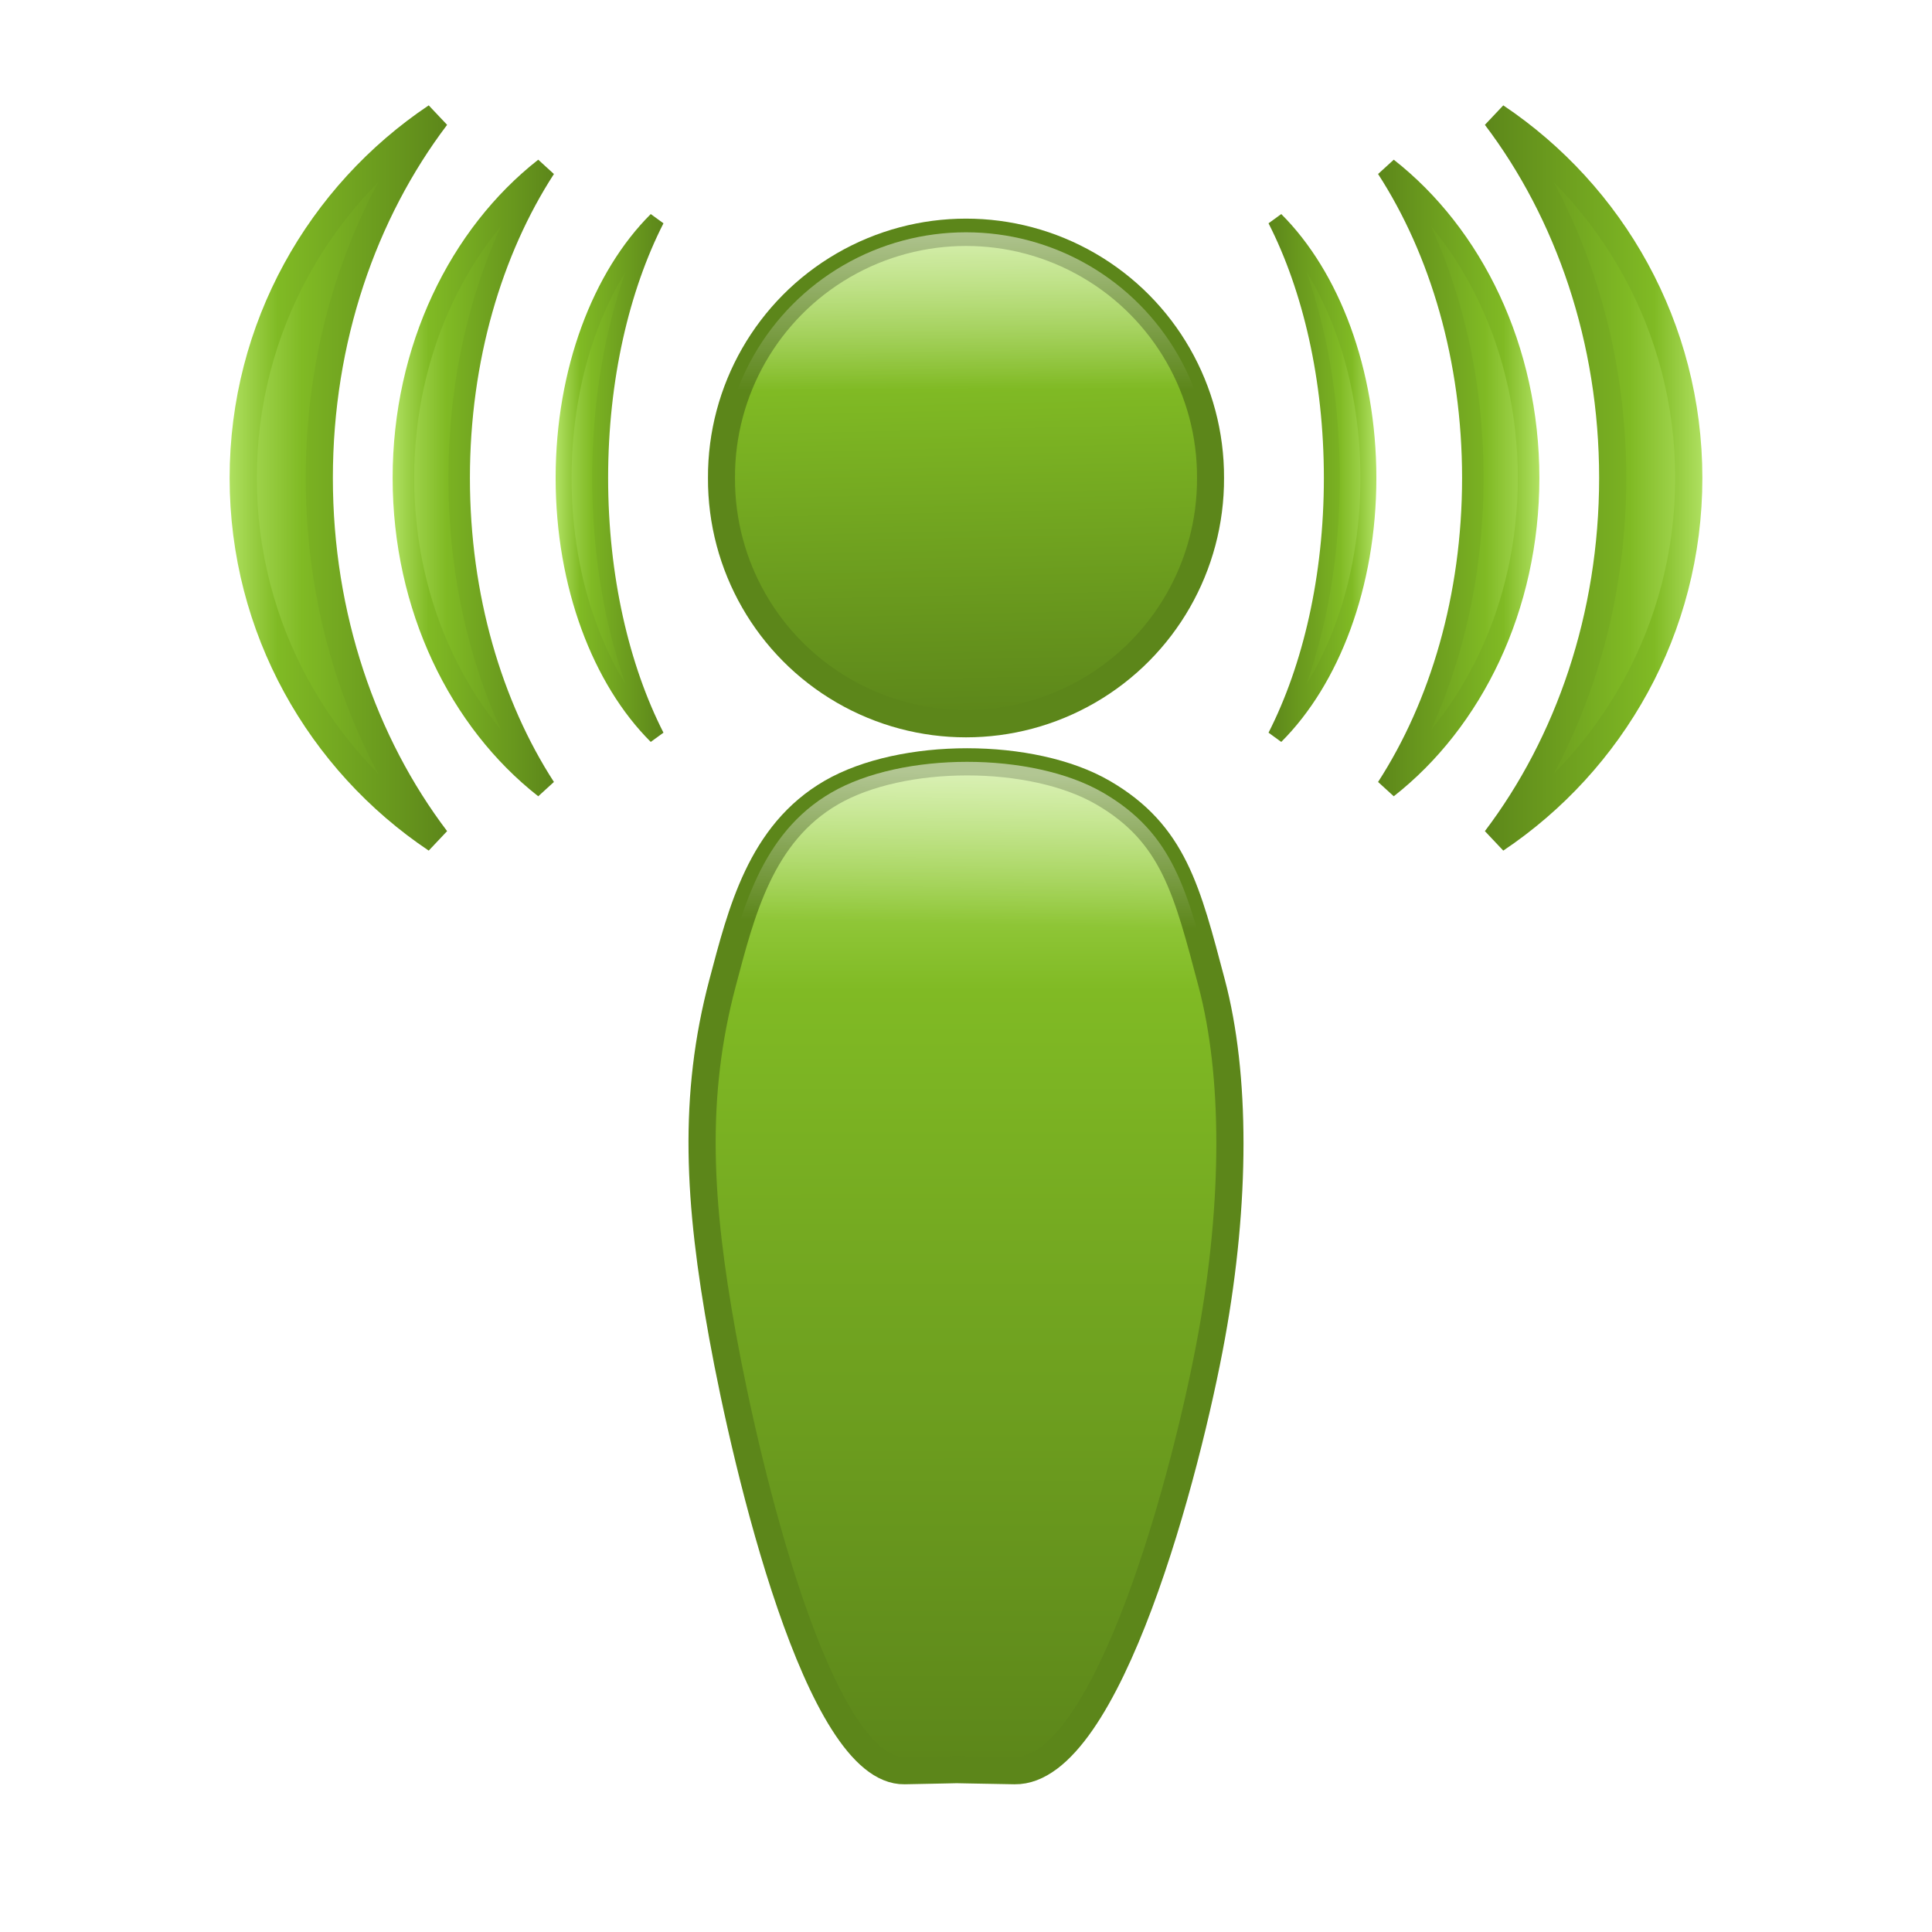
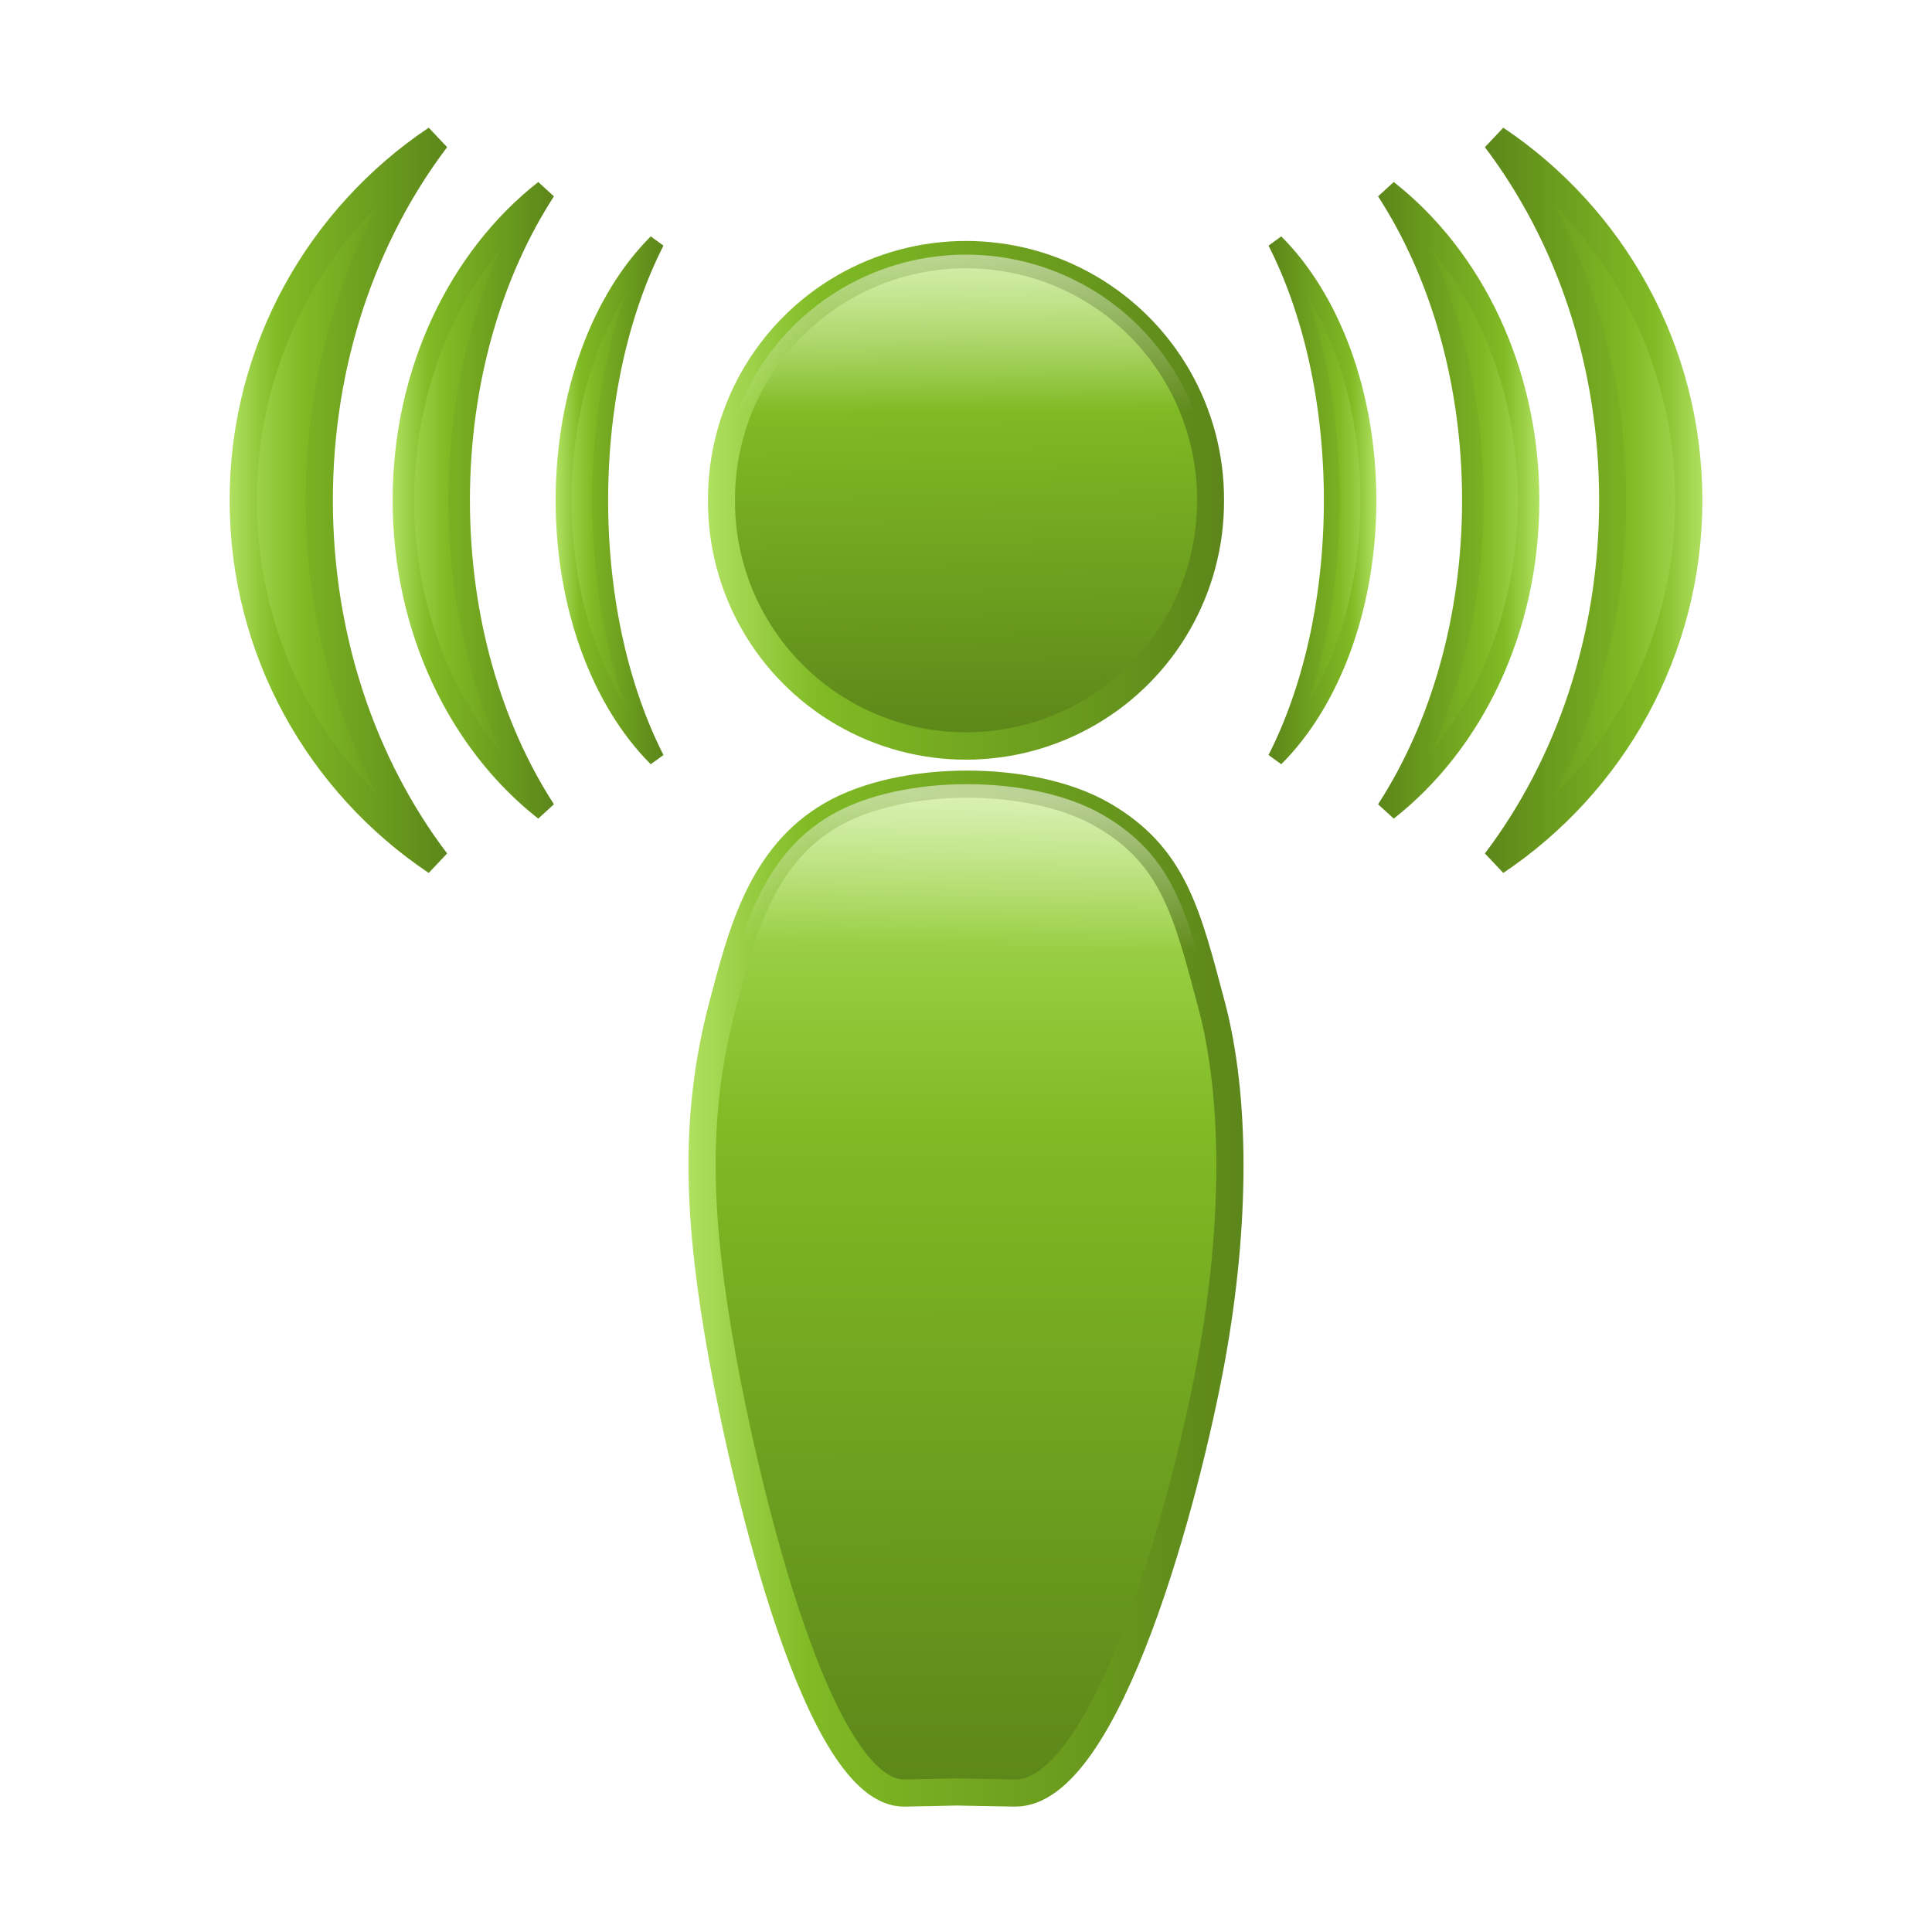
- <svg xmlns="http://www.w3.org/2000/svg" xmlns:xlink="http://www.w3.org/1999/xlink" width="512" height="512" id="svg2" version="1.1">
-   <defs id="defs4">
-     <linearGradient id="linearGradient4415">
+ <svg xmlns="http://www.w3.org/2000/svg" xmlns:xlink="http://www.w3.org/1999/xlink" width="512" height="512" id="svg4164" version="1.1">
+   <defs id="defs4166">
+     <linearGradient xlink:href="#linearGradientWhite" id="linearGradient3144" gradientUnits="userSpaceOnUse" gradientTransform="matrix(1.44,0,0,1.44,-295.7898,-251.1368)" x1="382.624" y1="695.953" x2="382.039" y2="723.817" />
+     <linearGradient id="linearGradientWhite">
      <stop style="stop-color:#ffffff;stop-opacity:0.529;" offset="0" id="stop4417" />
      <stop style="stop-color:#ffffff;stop-opacity:0;" offset="1" id="stop4419" />
    </linearGradient>
-     <linearGradient id="linearGradient3853">
+     <linearGradient xlink:href="#linearGradientGreenBody" id="linearGradient3147" gradientUnits="userSpaceOnUse" gradientTransform="matrix(1.44,0,0,1.44,-295.7898,-251.1368)" x1="382.624" y1="695.953" x2="382.74" y2="880.25" />
+     <linearGradient id="linearGradientGreenBody">
      <stop id="stop3855" offset="0" style="stop-color:#afe060;stop-opacity:1;" />
      <stop style="stop-color:#80ba24;stop-opacity:1;" offset="0.329" id="stop3857" />
      <stop id="stop3859" offset="1" style="stop-color:#5c861a;stop-opacity:1;" />
    </linearGradient>
-     <linearGradient id="linearGradient3835">
+     <linearGradient xlink:href="#linearGradientWhite" id="linearGradient4009" gradientUnits="userSpaceOnUse" x1="336.443" y1="171.189" x2="336.459" y2="200.101" />
+     <linearGradient id="linearGradient4031">
+       <stop style="stop-color:#ffffff;stop-opacity:0.529;" offset="0" id="stop4033" />
+       <stop style="stop-color:#ffffff;stop-opacity:0;" offset="1" id="stop4035" />
+     </linearGradient>
+     <linearGradient xlink:href="#linearGradientGreenBody" id="linearGradient3149" gradientUnits="userSpaceOnUse" x1="336.443" y1="171.189" x2="338.409" y2="257.924" />
+     <linearGradient xlink:href="#linearGradientGreenBody" id="linearGradient3227" gradientUnits="userSpaceOnUse" gradientTransform="matrix(-0.6918055,0,0,1.029329,476.8225,10.41142)" x1="162.556" y1="643.662" x2="203.087" y2="643.662" />
+     <linearGradient xlink:href="#linearGradientGreenBorder" id="linearGradient3229" gradientUnits="userSpaceOnUse" gradientTransform="matrix(-0.6918055,0,0,1.029329,476.8225,10.41142)" x1="162.556" y1="643.662" x2="203.087" y2="643.662" />
+     <linearGradient id="linearGradientGreenBorder">
      <stop style="stop-color:#afe060;stop-opacity:1;" offset="0" id="stop3837" />
      <stop id="stop3843" offset="0.218" style="stop-color:#80ba24;stop-opacity:1;" />
      <stop style="stop-color:#5c861a;stop-opacity:1;" offset="1" id="stop3839" />
    </linearGradient>
-     <linearGradient xlink:href="#linearGradient3853-6" id="linearGradient3889-2" x1="162.556" y1="643.662" x2="203.087" y2="643.662" gradientUnits="userSpaceOnUse" />
-     <linearGradient id="linearGradient3853-6">
-       <stop id="stop3855-3" offset="0" style="stop-color:#afe060;stop-opacity:1;" />
-       <stop style="stop-color:#80ba24;stop-opacity:1;" offset="0.329" id="stop3857-2" />
-       <stop id="stop3859-3" offset="1" style="stop-color:#5c861a;stop-opacity:1;" />
-     </linearGradient>
-     <linearGradient xlink:href="#linearGradient3835-1" id="linearGradient3897-2" x1="162.556" y1="643.662" x2="203.087" y2="643.662" gradientUnits="userSpaceOnUse" />
-     <linearGradient id="linearGradient3835-1">
-       <stop style="stop-color:#afe060;stop-opacity:1;" offset="0" id="stop3837-3" />
-       <stop id="stop3843-1" offset="0.218" style="stop-color:#80ba24;stop-opacity:1;" />
-       <stop style="stop-color:#5c861a;stop-opacity:1;" offset="1" id="stop3839-1" />
-     </linearGradient>
-     <linearGradient xlink:href="#linearGradient3853-3" id="linearGradient3889-4" x1="162.556" y1="643.662" x2="203.087" y2="643.662" gradientUnits="userSpaceOnUse" />
-     <linearGradient id="linearGradient3853-3">
-       <stop id="stop3855-39" offset="0" style="stop-color:#afe060;stop-opacity:1;" />
-       <stop style="stop-color:#80ba24;stop-opacity:1;" offset="0.329" id="stop3857-8" />
-       <stop id="stop3859-1" offset="1" style="stop-color:#5c861a;stop-opacity:1;" />
-     </linearGradient>
-     <linearGradient xlink:href="#linearGradient3835-7" id="linearGradient3897-8" x1="162.556" y1="643.662" x2="203.087" y2="643.662" gradientUnits="userSpaceOnUse" />
-     <linearGradient id="linearGradient3835-7">
-       <stop style="stop-color:#afe060;stop-opacity:1;" offset="0" id="stop3837-4" />
-       <stop id="stop3843-5" offset="0.218" style="stop-color:#80ba24;stop-opacity:1;" />
-       <stop style="stop-color:#5c861a;stop-opacity:1;" offset="1" id="stop3839-12" />
-     </linearGradient>
-     <linearGradient id="linearGradient3853-4">
-       <stop id="stop3855-4" offset="0" style="stop-color:#afe060;stop-opacity:1;" />
-       <stop style="stop-color:#80ba24;stop-opacity:1;" offset="0.329" id="stop3857-1" />
-       <stop id="stop3859-7" offset="1" style="stop-color:#5c861a;stop-opacity:1;" />
-     </linearGradient>
-     <linearGradient id="linearGradient3835-8">
-       <stop style="stop-color:#afe060;stop-opacity:1;" offset="0" id="stop3837-8" />
-       <stop id="stop3843-6" offset="0.218" style="stop-color:#80ba24;stop-opacity:1;" />
-       <stop style="stop-color:#5c861a;stop-opacity:1;" offset="1" id="stop3839-126" />
-     </linearGradient>
-     <linearGradient id="linearGradient3853-6-9">
-       <stop id="stop3855-3-3" offset="0" style="stop-color:#afe060;stop-opacity:1;" />
-       <stop style="stop-color:#80ba24;stop-opacity:1;" offset="0.329" id="stop3857-2-9" />
-       <stop id="stop3859-3-6" offset="1" style="stop-color:#5c861a;stop-opacity:1;" />
-     </linearGradient>
-     <linearGradient id="linearGradient3835-1-2">
-       <stop style="stop-color:#afe060;stop-opacity:1;" offset="0" id="stop3837-3-3" />
-       <stop id="stop3843-1-0" offset="0.218" style="stop-color:#80ba24;stop-opacity:1;" />
-       <stop style="stop-color:#5c861a;stop-opacity:1;" offset="1" id="stop3839-1-9" />
-     </linearGradient>
-     <linearGradient gradientTransform="matrix(0.4804205,0,0,0.7148117,102.1688,223.2653)" y2="643.662" x2="203.087" y1="643.662" x1="162.556" gradientUnits="userSpaceOnUse" id="linearGradient3936-6-8" xlink:href="#linearGradient3853-3-6" />
-     <linearGradient id="linearGradient3853-3-6">
-       <stop id="stop3855-39-4" offset="0" style="stop-color:#afe060;stop-opacity:1;" />
-       <stop style="stop-color:#80ba24;stop-opacity:1;" offset="0.329" id="stop3857-8-3" />
-       <stop id="stop3859-1-3" offset="1" style="stop-color:#5c861a;stop-opacity:1;" />
-     </linearGradient>
-     <linearGradient gradientTransform="matrix(0.4804205,0,0,0.7148117,102.1688,223.2653)" y2="643.662" x2="203.087" y1="643.662" x1="162.556" gradientUnits="userSpaceOnUse" id="linearGradient3938-6-3" xlink:href="#linearGradient3835-7-7" />
-     <linearGradient id="linearGradient3835-7-7">
-       <stop style="stop-color:#afe060;stop-opacity:1;" offset="0" id="stop3837-4-0" />
-       <stop id="stop3843-5-0" offset="0.218" style="stop-color:#80ba24;stop-opacity:1;" />
-       <stop style="stop-color:#5c861a;stop-opacity:1;" offset="1" id="stop3839-12-7" />
-     </linearGradient>
-     <linearGradient id="linearGradient3853-46">
-       <stop id="stop3855-1" offset="0" style="stop-color:#afe060;stop-opacity:1;" />
-       <stop style="stop-color:#80ba24;stop-opacity:1;" offset="0.329" id="stop3857-9" />
-       <stop id="stop3859-36" offset="1" style="stop-color:#5c861a;stop-opacity:1;" />
-     </linearGradient>
-     <linearGradient id="linearGradient3835-78">
-       <stop style="stop-color:#afe060;stop-opacity:1;" offset="0" id="stop3837-48" />
-       <stop id="stop3843-8" offset="0.218" style="stop-color:#80ba24;stop-opacity:1;" />
-       <stop style="stop-color:#5c861a;stop-opacity:1;" offset="1" id="stop3839-6" />
-     </linearGradient>
-     <linearGradient id="linearGradient3853-6-2">
-       <stop id="stop3855-3-1" offset="0" style="stop-color:#afe060;stop-opacity:1;" />
-       <stop style="stop-color:#80ba24;stop-opacity:1;" offset="0.329" id="stop3857-2-1" />
-       <stop id="stop3859-3-1" offset="1" style="stop-color:#5c861a;stop-opacity:1;" />
-     </linearGradient>
-     <linearGradient id="linearGradient3835-1-8">
-       <stop style="stop-color:#afe060;stop-opacity:1;" offset="0" id="stop3837-3-1" />
-       <stop id="stop3843-1-1" offset="0.218" style="stop-color:#80ba24;stop-opacity:1;" />
-       <stop style="stop-color:#5c861a;stop-opacity:1;" offset="1" id="stop3839-1-1" />
-     </linearGradient>
-     <linearGradient xlink:href="#linearGradient3853-3-3" id="linearGradient4184-2" gradientUnits="userSpaceOnUse" gradientTransform="matrix(0.4804205,0,0,0.7148117,22.16883,208.113)" x1="162.556" y1="643.662" x2="203.087" y2="643.662" />
-     <linearGradient id="linearGradient3853-3-3">
-       <stop id="stop3855-39-8" offset="0" style="stop-color:#afe060;stop-opacity:1;" />
-       <stop style="stop-color:#80ba24;stop-opacity:1;" offset="0.329" id="stop3857-8-4" />
-       <stop id="stop3859-1-5" offset="1" style="stop-color:#5c861a;stop-opacity:1;" />
-     </linearGradient>
-     <linearGradient xlink:href="#linearGradient3835-7-0" id="linearGradient4186-1" gradientUnits="userSpaceOnUse" gradientTransform="matrix(0.4804205,0,0,0.7148117,22.16883,208.113)" x1="162.556" y1="643.662" x2="203.087" y2="643.662" />
-     <linearGradient id="linearGradient3835-7-0">
-       <stop style="stop-color:#afe060;stop-opacity:1;" offset="0" id="stop3837-4-4" />
-       <stop id="stop3843-5-7" offset="0.218" style="stop-color:#80ba24;stop-opacity:1;" />
-       <stop style="stop-color:#5c861a;stop-opacity:1;" offset="1" id="stop3839-12-8" />
-     </linearGradient>
-     <linearGradient xlink:href="#linearGradient3835-4" id="linearGradient4351-7" gradientUnits="userSpaceOnUse" x1="382.624" y1="695.953" x2="382.74" y2="885.862" gradientTransform="translate(-183.6696,28.28427)" />
-     <linearGradient id="linearGradient3835-4">
-       <stop style="stop-color:#afe060;stop-opacity:1;" offset="0" id="stop3837-9" />
-       <stop id="stop3843-15" offset="0.218" style="stop-color:#80ba24;stop-opacity:1;" />
-       <stop style="stop-color:#5c861a;stop-opacity:1;" offset="1" id="stop3839-7" />
-     </linearGradient>
-     <linearGradient xlink:href="#linearGradient3835-4" id="linearGradient4353-2" gradientUnits="userSpaceOnUse" x1="332.117" y1="790.908" x2="434.258" y2="790.908" gradientTransform="translate(-183.6696,28.28427)" />
-     <linearGradient id="linearGradient4371">
-       <stop style="stop-color:#afe060;stop-opacity:1;" offset="0" id="stop4373" />
-       <stop id="stop4375" offset="0.218" style="stop-color:#80ba24;stop-opacity:1;" />
-       <stop style="stop-color:#5c861a;stop-opacity:1;" offset="1" id="stop4377" />
-     </linearGradient>
-     <linearGradient xlink:href="#linearGradient3853-66" id="linearGradient4152-9" gradientUnits="userSpaceOnUse" x1="336.443" y1="171.189" x2="338.409" y2="257.924" />
-     <linearGradient id="linearGradient3853-66">
-       <stop id="stop3855-0" offset="0" style="stop-color:#afe060;stop-opacity:1;" />
-       <stop style="stop-color:#80ba24;stop-opacity:1;" offset="0.329" id="stop3857-0" />
-       <stop id="stop3859-12" offset="1" style="stop-color:#5c861a;stop-opacity:1;" />
-     </linearGradient>
-     <linearGradient xlink:href="#linearGradient3835-6" id="linearGradient4154-8" gradientUnits="userSpaceOnUse" x1="292.565" y1="215.52" x2="384.237" y2="215.52" />
-     <linearGradient id="linearGradient3835-6">
-       <stop style="stop-color:#afe060;stop-opacity:1;" offset="0" id="stop3837-2" />
-       <stop id="stop3843-0" offset="0.218" style="stop-color:#80ba24;stop-opacity:1;" />
-       <stop style="stop-color:#5c861a;stop-opacity:1;" offset="1" id="stop3839-0" />
-     </linearGradient>
-     <linearGradient xlink:href="#linearGradient3853" id="linearGradient4549" gradientUnits="userSpaceOnUse" gradientTransform="translate(-122.5559,24.54829)" x1="162.556" y1="643.662" x2="203.087" y2="643.662" />
-     <linearGradient xlink:href="#linearGradient3835" id="linearGradient4551" gradientUnits="userSpaceOnUse" gradientTransform="translate(-122.5559,24.54829)" x1="162.556" y1="643.662" x2="203.087" y2="643.662" />
-     <linearGradient xlink:href="#linearGradient3853-6" id="linearGradient4553" gradientUnits="userSpaceOnUse" gradientTransform="matrix(0.7327837,0,0,0.857419,-48.96862,116.3222)" x1="162.556" y1="643.662" x2="203.087" y2="643.662" />
-     <linearGradient xlink:href="#linearGradient3835-1" id="linearGradient4555" gradientUnits="userSpaceOnUse" gradientTransform="matrix(0.7327837,0,0,0.857419,-48.96862,116.3222)" x1="162.556" y1="643.662" x2="203.087" y2="643.662" />
-     <linearGradient xlink:href="#linearGradient3853-3" id="linearGradient4557" gradientUnits="userSpaceOnUse" gradientTransform="matrix(0.4804205,0,0,0.7148117,22.16883,208.113)" x1="162.556" y1="643.662" x2="203.087" y2="643.662" />
-     <linearGradient xlink:href="#linearGradient3835-7" id="linearGradient4559" gradientUnits="userSpaceOnUse" gradientTransform="matrix(0.4804205,0,0,0.7148117,22.16883,208.113)" x1="162.556" y1="643.662" x2="203.087" y2="643.662" />
-     <linearGradient xlink:href="#linearGradient3853-46" id="linearGradient4561" gradientUnits="userSpaceOnUse" gradientTransform="translate(-122.5559,24.54829)" x1="162.556" y1="643.662" x2="203.087" y2="643.662" />
-     <linearGradient xlink:href="#linearGradient3835-78" id="linearGradient4563" gradientUnits="userSpaceOnUse" gradientTransform="translate(-122.5559,24.54829)" x1="162.556" y1="643.662" x2="203.087" y2="643.662" />
-     <linearGradient xlink:href="#linearGradient3853-6-2" id="linearGradient4565" gradientUnits="userSpaceOnUse" gradientTransform="matrix(0.7327837,0,0,0.857419,-48.96862,116.3222)" x1="162.556" y1="643.662" x2="203.087" y2="643.662" />
-     <linearGradient xlink:href="#linearGradient3835-1-8" id="linearGradient4567" gradientUnits="userSpaceOnUse" gradientTransform="matrix(0.7327837,0,0,0.857419,-48.96862,116.3222)" x1="162.556" y1="643.662" x2="203.087" y2="643.662" />
-     <linearGradient xlink:href="#linearGradient3853-3-3" id="linearGradient4569" gradientUnits="userSpaceOnUse" gradientTransform="matrix(0.4804205,0,0,0.7148117,22.16883,208.113)" x1="162.556" y1="643.662" x2="203.087" y2="643.662" />
-     <linearGradient xlink:href="#linearGradient3835-7-0" id="linearGradient4571" gradientUnits="userSpaceOnUse" gradientTransform="matrix(0.4804205,0,0,0.7148117,22.16883,208.113)" x1="162.556" y1="643.662" x2="203.087" y2="643.662" />
-     <linearGradient xlink:href="#linearGradient3835" id="linearGradient4611" gradientUnits="userSpaceOnUse" gradientTransform="matrix(1.44,0,0,1.44,-295.7898,-257.054)" x1="382.624" y1="695.953" x2="382.74" y2="880.25" />
-     <linearGradient xlink:href="#linearGradient3853" id="linearGradient4615" gradientUnits="userSpaceOnUse" x1="336.443" y1="171.189" x2="338.409" y2="257.924" />
-     <linearGradient xlink:href="#linearGradient4415" id="linearGradient4623" gradientUnits="userSpaceOnUse" x1="336.443" y1="171.189" x2="336.459" y2="200.101" />
-     <linearGradient xlink:href="#linearGradient3835-0" id="linearGradient4611-7" gradientUnits="userSpaceOnUse" gradientTransform="matrix(1.44,0,0,1.44,-295.7898,-257.054)" x1="382.624" y1="695.953" x2="382.74" y2="880.25" />
-     <linearGradient id="linearGradient3835-0">
-       <stop style="stop-color:#afe060;stop-opacity:1;" offset="0" id="stop3837-5" />
-       <stop id="stop3843-10" offset="0.218" style="stop-color:#80ba24;stop-opacity:1;" />
-       <stop style="stop-color:#5c861a;stop-opacity:1;" offset="1" id="stop3839-16" />
-     </linearGradient>
-     <linearGradient y2="723.817" x2="382.039" y1="695.953" x1="382.624" gradientTransform="matrix(1.44,0,0,1.44,-295.7898,-257.054)" gradientUnits="userSpaceOnUse" id="linearGradient4641" xlink:href="#linearGradient4415" />
+     <linearGradient xlink:href="#linearGradientGreenBody" id="linearGradient3232" gradientUnits="userSpaceOnUse" gradientTransform="matrix(-1.055209,0,0,1.234683,579.2604,-121.7673)" x1="162.556" y1="643.662" x2="203.087" y2="643.662" />
+     <linearGradient xlink:href="#linearGradientGreenBorder" id="linearGradient3234" gradientUnits="userSpaceOnUse" gradientTransform="matrix(-1.055209,0,0,1.234683,579.2604,-121.7673)" x1="162.556" y1="643.662" x2="203.087" y2="643.662" />
+     <linearGradient xlink:href="#linearGradientGreenBody" id="linearGradient3237" gradientUnits="userSpaceOnUse" gradientTransform="matrix(-1.44,0,0,1.44,685.226,-253.9218)" x1="162.556" y1="643.662" x2="203.087" y2="643.662" />
+     <linearGradient xlink:href="#linearGradientGreenBorder" id="linearGradient3239" gradientUnits="userSpaceOnUse" gradientTransform="matrix(-1.44,0,0,1.44,685.226,-253.9218)" x1="162.556" y1="643.662" x2="203.087" y2="643.662" />
+     <linearGradient xlink:href="#linearGradientGreenBody" id="linearGradient3200" gradientUnits="userSpaceOnUse" gradientTransform="matrix(0.6918055,0,0,1.029329,35.17751,10.41142)" x1="162.556" y1="643.662" x2="203.087" y2="643.662" />
+     <linearGradient xlink:href="#linearGradientGreenBorder" id="linearGradient3202" gradientUnits="userSpaceOnUse" gradientTransform="matrix(0.6918055,0,0,1.029329,35.17751,10.41142)" x1="162.556" y1="643.662" x2="203.087" y2="643.662" />
+     <linearGradient xlink:href="#linearGradientGreenBody" id="linearGradient3205" gradientUnits="userSpaceOnUse" gradientTransform="matrix(1.055209,0,0,1.234683,-67.26041,-121.7673)" x1="162.556" y1="643.662" x2="203.087" y2="643.662" />
+     <linearGradient xlink:href="#linearGradientGreenBorder" id="linearGradient3207" gradientUnits="userSpaceOnUse" gradientTransform="matrix(1.055209,0,0,1.234683,-67.26041,-121.7673)" x1="162.556" y1="643.662" x2="203.087" y2="643.662" />
+     <linearGradient xlink:href="#linearGradientGreenBody" id="linearGradient3210" gradientUnits="userSpaceOnUse" gradientTransform="matrix(1.44,0,0,1.44,-173.226,-259.839)" x1="162.556" y1="643.662" x2="203.087" y2="643.662" />
+     <linearGradient xlink:href="#linearGradientGreenBorder" id="linearGradient3212" gradientUnits="userSpaceOnUse" gradientTransform="matrix(1.44,0,0,1.44,-173.226,-259.839)" x1="162.556" y1="643.662" x2="203.087" y2="643.662" />
+     <linearGradient y2="643.662" x2="203.087" y1="643.662" x1="162.556" gradientTransform="matrix(1.44,0,0,1.44,-173.226,-253.9218)" gradientUnits="userSpaceOnUse" id="linearGradient4160" xlink:href="#linearGradientGreenBody" />
+     <linearGradient y2="643.662" x2="203.087" y1="643.662" x1="162.556" gradientTransform="matrix(1.44,0,0,1.44,-173.226,-253.9218)" gradientUnits="userSpaceOnUse" id="linearGradient4162" xlink:href="#linearGradientGreenBorder" />
+     <linearGradient xlink:href="#linearGradientWhite" id="linearGradient3072" gradientUnits="userSpaceOnUse" x1="336.443" y1="171.189" x2="336.459" y2="200.101" />
+     <linearGradient xlink:href="#linearGradientWhite" id="linearGradient3074" gradientUnits="userSpaceOnUse" gradientTransform="matrix(1.44,0,0,1.44,-295.7898,-251.1368)" x1="382.624" y1="695.953" x2="382.039" y2="723.817" />
+     <linearGradient xlink:href="#linearGradientGreenBorder" id="linearGradient3850" x1="182.458" y1="881.853" x2="329.542" y2="881.853" gradientUnits="userSpaceOnUse" />
+     <linearGradient xlink:href="#linearGradientGreenBorder" id="linearGradient3852" x1="292.565" y1="215.52" x2="384.237" y2="215.52" gradientUnits="userSpaceOnUse" />
  </defs>
  <g id="layer1" transform="translate(0,-540.3622)">
-     <g id="g4670">
-       <g transform="matrix(1.44,0,0,1.44,-31.3056,-300.9485)" id="g4319">
-         <g id="g4171" transform="translate(24,4)">
-           <path id="path3861" d="M 78.031,601.71 C 56.614,616.065 42.5,640.49 42.5,668.21 c 0,27.72 14.114,52.145 35.531,66.5 C 64.646,717.038 56.5,693.743 56.5,668.21 c 0,-25.533 8.146,-48.828 21.531,-66.5 z" style="fill:url(#linearGradient4549);fill-opacity:1;stroke:url(#linearGradient4551);stroke-width:5;stroke-miterlimit:4;stroke-opacity:1;stroke-dasharray:none" />
-           <path id="path3861-1" d="m 98.018,611.192 c -15.694,12.308 -26.037,33.251 -26.037,57.018 0,23.768 10.342,44.71 26.037,57.018 -9.809,-15.152 -15.778,-35.126 -15.778,-57.018 0,-21.892 5.969,-41.866 15.778,-57.018 z" style="fill:url(#linearGradient4553);fill-opacity:1;stroke:url(#linearGradient4555);stroke-width:3.963;stroke-miterlimit:4;stroke-opacity:1;stroke-dasharray:none" />
-           <path id="path3861-4" d="m 118.535,620.675 c -10.289,10.261 -17.07,27.72 -17.07,47.535 0,19.815 6.78,37.274 17.07,47.535 -6.431,-12.632 -10.344,-29.284 -10.344,-47.535 0,-18.251 3.913,-34.903 10.344,-47.535 z" style="fill:url(#linearGradient4557);fill-opacity:1;stroke:url(#linearGradient4559);stroke-width:2.93;stroke-miterlimit:4;stroke-opacity:1;stroke-dasharray:none" />
-         </g>
-       </g>
-       <g transform="matrix(1.44,0,0,1.44,-31.30561,-300.1809)" id="g4313">
-         <g id="g4171-5" transform="matrix(-1,0,0,1,375.0356,3.466916)">
-           <path id="path3861-6" d="M 78.031,601.71 C 56.614,616.065 42.5,640.49 42.5,668.21 c 0,27.72 14.114,52.145 35.531,66.5 C 64.646,717.038 56.5,693.743 56.5,668.21 c 0,-25.533 8.146,-48.828 21.531,-66.5 z" style="fill:url(#linearGradient4561);fill-opacity:1;stroke:url(#linearGradient4563);stroke-width:5;stroke-miterlimit:4;stroke-opacity:1;stroke-dasharray:none" />
-           <path id="path3861-1-2" d="m 98.018,611.192 c -15.694,12.308 -26.037,33.251 -26.037,57.018 0,23.768 10.342,44.71 26.037,57.018 -9.809,-15.152 -15.778,-35.126 -15.778,-57.018 0,-21.892 5.969,-41.866 15.778,-57.018 z" style="fill:url(#linearGradient4565);fill-opacity:1;stroke:url(#linearGradient4567);stroke-width:3.963;stroke-miterlimit:4;stroke-opacity:1;stroke-dasharray:none" />
-           <path id="path3861-4-3" d="m 118.535,620.675 c -10.289,10.261 -17.07,27.72 -17.07,47.535 0,19.815 6.78,37.274 17.07,47.535 -6.431,-12.632 -10.344,-29.284 -10.344,-47.535 0,-18.251 3.913,-34.903 10.344,-47.535 z" style="fill:url(#linearGradient4569);fill-opacity:1;stroke:url(#linearGradient4571);stroke-width:2.93;stroke-miterlimit:4;stroke-opacity:1;stroke-dasharray:none" />
-         </g>
-       </g>
-       <g id="g4666">
-         <path style="fill:url(#linearGradient4615);fill-opacity:1;stroke:#5c861a;stroke-width:4.798;stroke-miterlimit:4;stroke-opacity:1;stroke-dasharray:none" id="path3060" d="m 381.838,215.52 a 43.437,42.931 0 1 1 -86.873,0 43.437,42.931 0 1 1 86.873,0 z" transform="matrix(1.491831,0,0,1.509382,-248.8372,341.7314)" />
-         <path style="fill:url(#linearGradient4623);fill-opacity:1;stroke:none" id="path3060-2" d="m 381.838,215.52 a 43.437,42.931 0 1 1 -86.873,0 43.437,42.931 0 1 1 86.873,0 z" transform="matrix(1.491831,0,0,1.509382,-248.8372,341.7314)" />
-       </g>
-       <g id="g4662">
-         <path style="fill:url(#linearGradient4611);fill-opacity:1;stroke:#5c861a;stroke-width:7.2;stroke-miterlimit:4;stroke-opacity:1;stroke-dasharray:none" d="m 220.293,750.415 c 18.747,-10.879 53.253,-10.879 72,0 18.747,10.879 22.313,25.972 28.8,50.4 6.487,24.428 6.442,58.074 0,93.6 -6.442,35.526 -27.408,115.581 -52.2,115.2 -24.792,-0.381 -6.428,-0.381 -29.2,0 -22.772,0.381 -41.758,-79.674 -48.2,-115.2 -6.442,-35.526 -8.008,-63.445 0,-93.6 4.966,-18.701 10.053,-39.521 28.8,-50.4 z" id="rect3058" />
-         <path style="fill:url(#linearGradient4641);fill-opacity:1;stroke:none" d="m 220.293,750.415 c 18.747,-10.879 53.253,-10.879 72,0 18.747,10.879 22.313,25.972 28.8,50.4 6.487,24.428 6.442,58.074 0,93.6 -6.442,35.526 -27.408,115.581 -52.2,115.2 -24.792,-0.381 -6.428,-0.381 -29.2,0 -22.772,0.381 -41.758,-79.674 -48.2,-115.2 -6.442,-35.526 -8.008,-63.445 0,-93.6 4.966,-18.701 10.053,-39.521 28.8,-50.4 z" id="rect3058-3" />
-       </g>
-     </g>
+     <path style="fill:url(#linearGradient4160);fill-opacity:1;stroke:url(#linearGradient4162);stroke-width:7.2;stroke-miterlimit:4;stroke-opacity:1;stroke-dasharray:none" d="m 115.619,577.191 c -30.841,20.671 -51.165,55.843 -51.165,95.76 0,39.917 20.324,75.089 51.165,95.76 -19.275,-25.448 -31.005,-58.993 -31.005,-95.76 0,-36.767 11.73,-70.312 31.005,-95.76 z" id="path3861" />
+     <path style="fill:url(#linearGradient3205);fill-opacity:1;stroke:url(#linearGradient3207);stroke-width:5.707;stroke-miterlimit:4;stroke-opacity:1;stroke-dasharray:none" d="m 144.401,590.844 c -22.6,17.724 -37.493,47.881 -37.493,82.106 0,34.225 14.893,64.383 37.493,82.106 -14.124,-21.82 -22.72,-50.582 -22.72,-82.106 0,-31.525 8.596,-60.287 22.72,-82.106 z" id="path3861-1" />
+     <path style="fill:url(#linearGradient3200);fill-opacity:1;stroke:url(#linearGradient3202);stroke-width:4.219;stroke-miterlimit:4;stroke-opacity:1;stroke-dasharray:none" d="m 173.945,604.501 c -14.817,14.776 -24.581,39.917 -24.581,68.45 0,28.533 9.764,53.674 24.581,68.45 -9.26,-18.19 -14.895,-42.169 -14.895,-68.45 0,-26.282 5.635,-50.26 14.895,-68.45 z" id="path3861-4" />
+     <path style="fill:url(#linearGradient3237);fill-opacity:1;stroke:url(#linearGradient3239);stroke-width:7.2;stroke-miterlimit:4;stroke-opacity:1;stroke-dasharray:none" d="m 396.381,577.191 c 30.841,20.671 51.165,55.843 51.165,95.76 0,39.917 -20.324,75.089 -51.165,95.76 19.275,-25.448 31.005,-58.993 31.005,-95.76 0,-36.767 -11.73,-70.312 -31.005,-95.76 z" id="path3861-6" />
+     <path style="fill:url(#linearGradient3232);fill-opacity:1;stroke:url(#linearGradient3234);stroke-width:5.707;stroke-miterlimit:4;stroke-opacity:1;stroke-dasharray:none" d="m 367.599,590.844 c 22.6,17.724 37.493,47.881 37.493,82.106 0,34.225 -14.893,64.383 -37.493,82.106 14.124,-21.82 22.72,-50.582 22.72,-82.106 0,-31.525 -8.596,-60.287 -22.72,-82.106 z" id="path3861-1-2" />
+     <path style="fill:url(#linearGradient3227);fill-opacity:1;stroke:url(#linearGradient3229);stroke-width:4.219;stroke-miterlimit:4;stroke-opacity:1;stroke-dasharray:none" d="m 338.055,604.501 c 14.817,14.776 24.581,39.917 24.581,68.45 0,28.533 -9.764,53.674 -24.581,68.45 9.26,-18.19 14.895,-42.169 14.895,-68.45 0,-26.282 -5.635,-50.26 -14.895,-68.45 z" id="path3861-4-3" />
+     <path style="fill:url(#linearGradient3149);fill-opacity:1;stroke:url(#linearGradient3852);stroke-width:4.798;stroke-miterlimit:4;stroke-opacity:1;stroke-dasharray:none" id="path3060" d="m 381.838,215.52 a 43.437,42.931 0 1 1 -86.873,0 43.437,42.931 0 1 1 86.873,0 z" transform="matrix(1.491831,0,0,1.509382,-248.8372,347.6486)" />
+     <path style="fill:url(#linearGradient3072);fill-opacity:1;stroke:none" id="path3060-2" d="m 381.838,215.52 a 43.437,42.931 0 1 1 -86.873,0 43.437,42.931 0 1 1 86.873,0 z" transform="matrix(1.491831,0,0,1.509382,-248.8372,347.6486)" />
+     <path style="fill:url(#linearGradient3147);fill-opacity:1;stroke:url(#linearGradient3850);stroke-width:7.2;stroke-miterlimit:4;stroke-opacity:1;stroke-dasharray:none" d="m 220.293,756.332 c 18.747,-10.879 53.253,-10.879 72,0 18.747,10.879 22.313,25.972 28.8,50.4 6.487,24.428 6.442,58.074 0,93.6 -6.442,35.526 -27.408,115.581 -52.2,115.2 -24.792,-0.381 -6.428,-0.381 -29.2,0 -22.772,0.381 -41.758,-79.674 -48.2,-115.2 -6.442,-35.526 -8.008,-63.445 0,-93.6 4.966,-18.701 10.053,-39.521 28.8,-50.4 z" id="rect3058" />
+     <path style="fill:url(#linearGradient3074);fill-opacity:1;stroke:none" d="m 220.293,756.332 c 18.747,-10.879 53.253,-10.879 72,0 18.747,10.879 22.313,25.972 28.8,50.4 6.487,24.428 6.442,58.074 0,93.6 -6.442,35.526 -27.408,115.581 -52.2,115.2 -24.792,-0.381 -6.428,-0.381 -29.2,0 -22.772,0.381 -41.758,-79.674 -48.2,-115.2 -6.442,-35.526 -8.008,-63.445 0,-93.6 4.966,-18.701 10.053,-39.521 28.8,-50.4 z" id="rect3058-3" />
  </g>
</svg>
